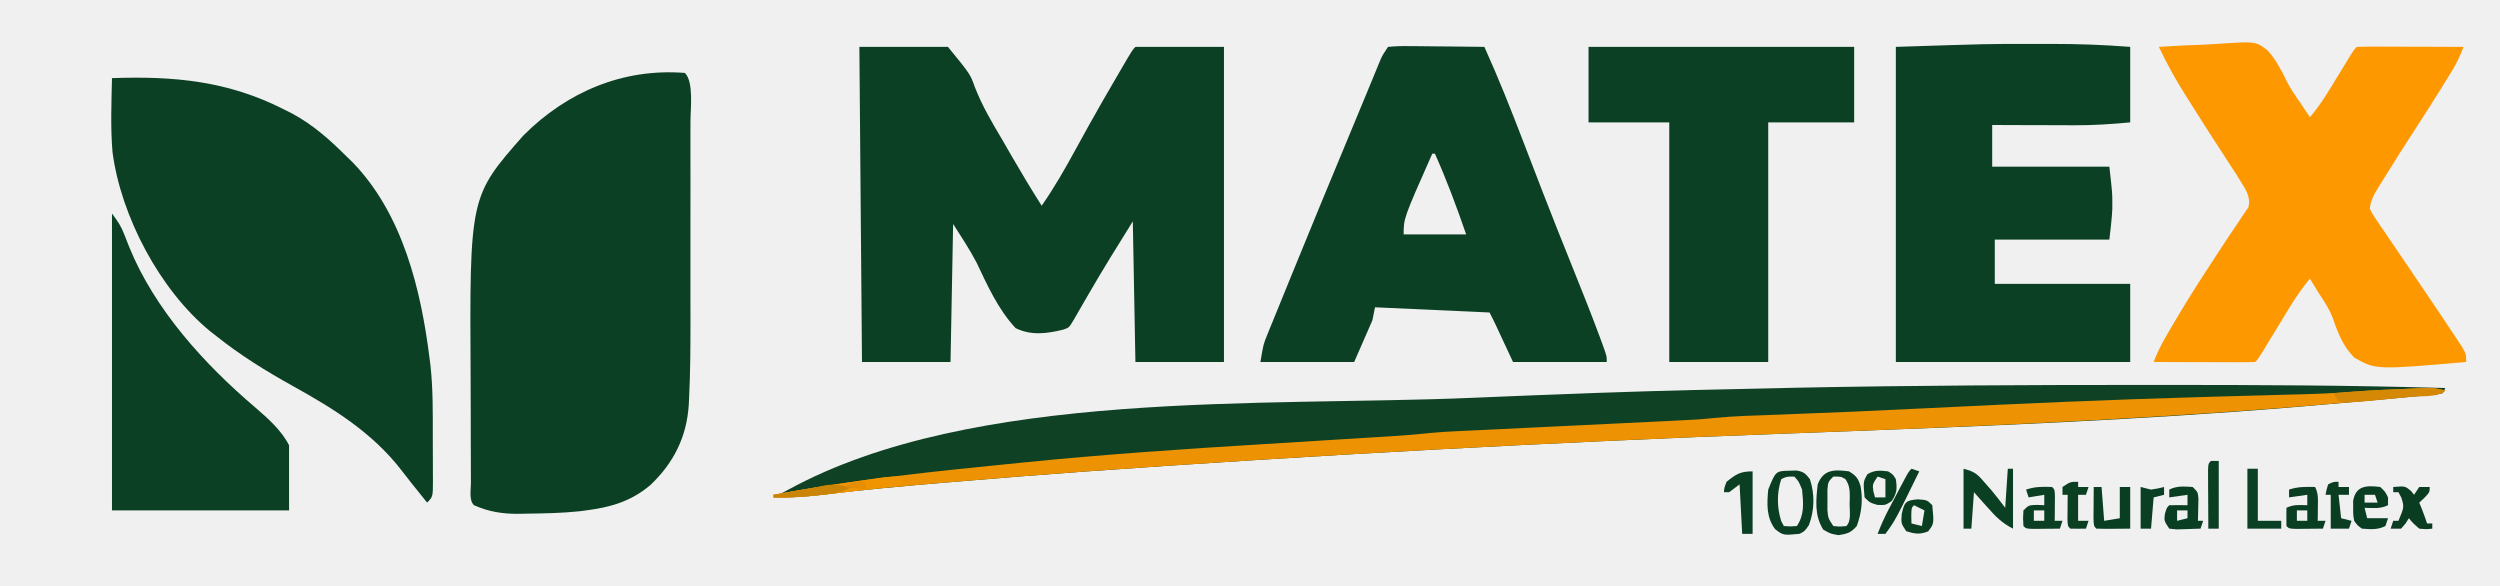
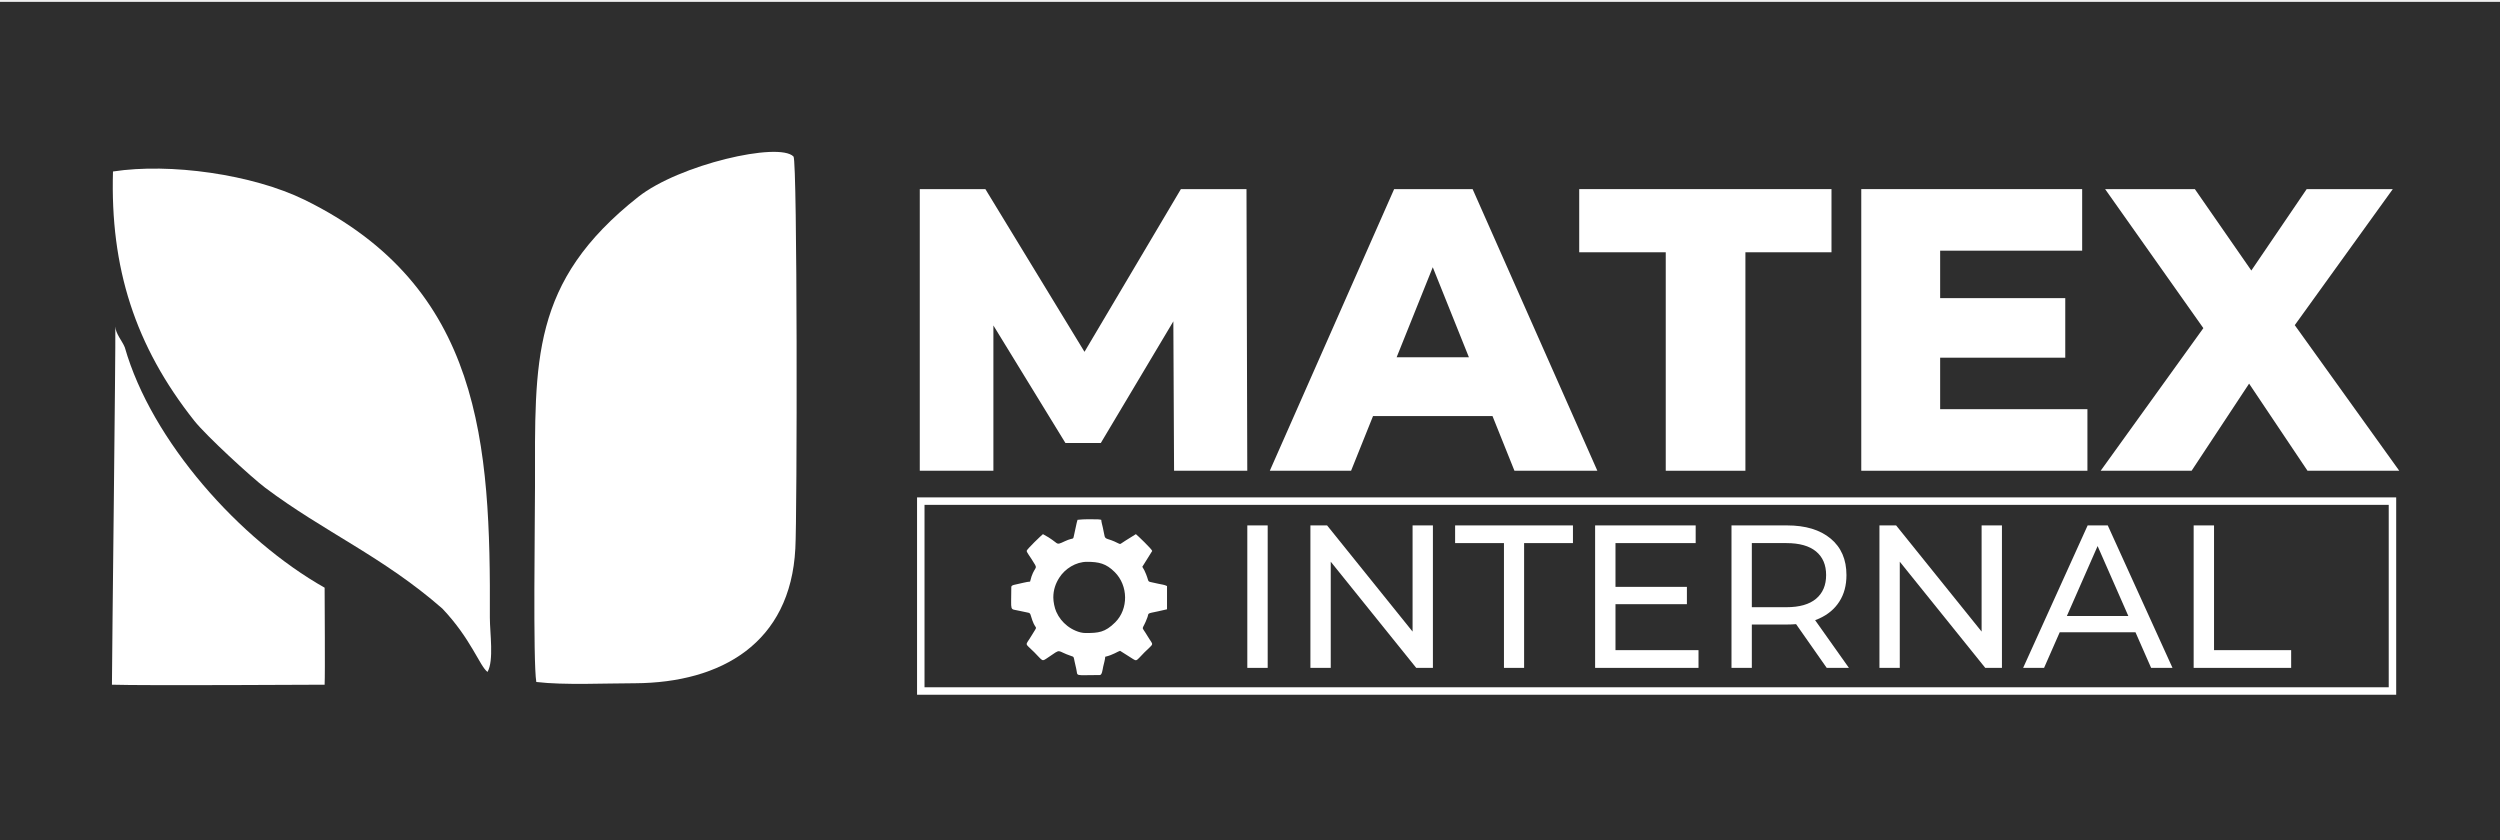
- <svg xmlns="http://www.w3.org/2000/svg" version="1.1" width="960" height="225">
-   <path d="M330,18c11.33,0,22.67,0,34,0c8.57,10.46,8.57,10.46,10.34,15.43c2.78,7.16,6.54,13.54,10.47,20.13c1.26,2.19,2.52,4.37,3.78,6.56C392.27,66.49,396.06,72.78,400,79c4.84-6.93,8.95-14.15,13-21.56c1.31-2.39,2.63-4.77,3.95-7.15c.33-.61,.66-1.21,1-1.83c3.56-6.41,7.23-12.75,10.93-19.08c.6-1.04,1.2-2.07,1.82-3.13c4.17-7.12,4.17-7.12,5.3-8.25c11.33,0,22.67,0,34,0c0,40.33,0,80.67,0,121c-11.33,0-22.67,0-34,0c-.33-18-.67-36-1-54c-5.99,9.58-11.93,19.15-17.56,28.94c-1.21,2.09-2.42,4.18-3.63,6.27c-.52,.9-1.04,1.8-1.57,2.73c-1.74,2.89-1.74,2.89-3.92,3.63c-6.27,1.56-12.37,2.36-18.32-.57c-6.66-7.12-10.82-16.35-14.96-25.09c-2.7-5.18-5.91-9.99-9.04-14.91c-.33,17.67-.67,35.33-1,53c-11.33,0-22.67,0-34,0c-.33-40.33-.67-80.67-1-121Z" fill="#0B4024" />
-   <path d="M263,28c3.48,3.48,2.12,13.92,2.14,18.64c-.01,.46-.01,.46-.01,2.76c0,.49,0,.49,0,2.99c.01,3.23,.01,6.47,0,9.7c0,2.28,0,4.55,.01,6.83c0,4.76,0,9.52-.01,14.28c-.01,6.05,0,12.11,0,18.16c.01,4.7,.01,9.4,0,14.09c0,2.23,0,4.46,.01,6.69c0,10.33-.02,20.64-.54,30.96c-.04,.71-.07,1.42-.1,2.15c-.73,12.45-5.83,22.57-14.81,31.06c-7.46,6.27-15.15,8.45-24.69,9.69c-.86,.11-1.71,.22-2.59,.34c-6.85,.72-13.72,.82-20.6,.91c-.92,.02-1.85,.04-2.81,.06c-6.14,.03-11.35-.81-17-3.31c-1.98-1.98-1.16-5.91-1.16-8.63c-.01-.8-.01-1.6-.02-2.42c-.01-2.67-.02-5.35-.02-8.02c-.01-1.87-.01-3.73-.02-5.6c-.01-3.95-.02-7.89-.02-11.83c0-4-.02-8-.04-12c-.4-70.02-.4-70.02,20.28-93.5c16.81-16.81,38.29-25.86,62-24Z" fill="#0B4024" />
-   <path d="M43,30c23.81-.85,44.61,1.09,66,12c1.06,.53,2.13,1.07,3.23,1.62c8.01,4.33,14.37,10,20.77,16.38c.8,.78,1.61,1.56,2.44,2.37C154.66,82.19,161.73,111.41,165,138c.1,.74,.19,1.48,.29,2.25c1.01,9.1,.9,18.27,.9,27.41c0,2.93,.02,5.85,.03,8.77c.01,1.86,.01,3.72,.01,5.57c.01,.88,.01,1.75,.02,2.65c-.02,6.12-.02,6.12-2.25,8.35c-.47-.59-.95-1.19-1.43-1.8c-1.41-1.76-2.82-3.52-4.24-5.28c-1.5-1.88-2.98-3.77-4.44-5.68c-11.1-14.22-25.77-23.31-41.32-31.94C102.13,142.5,92.34,136.45,83,129c-.78-.61-1.56-1.22-2.37-1.85C61.3,111.25,46.47,83.03,43.21,58.48C42.4,49.04,42.79,39.46,43,30Z" fill="#0B4024" />
-   <path d="M822.48,147.81c2.38,0,4.76,0,7.14,0c36.47-.01,72.92,.12,109.38,1.19c-.33,.66-.66,1.32-1,2c-1.75,.4-1.75,.4-4.07,.62c-.88,.09-1.76,.18-2.67,.27c-.97,.08-1.95,.17-2.95,.26c-1.01,.1-2.03,.19-3.08,.29c-3.41,.32-6.82,.63-10.23,.94c-1.19,.1-2.39,.21-3.62,.32c-8.79,.8-17.58,1.56-26.38,2.3c-.54,.05-.54,.05-3.3,.28c-60.36,5.04-121.01,7.42-181.53,9.68c-.5,.02-.5,.02-3.06,.12c-4.1,.15-8.19,.3-12.29,.45c-89.44,3.31-178.89,8.16-269.44,14.63c-17.81,1.3-34.35,2.63-50.88,4.03c-.72,.06-1.45,.12-2.2,.18c-15.86,1.34-31.71,2.79-47.51,4.71c-5.98,.7-11.77,1.05-17.79,.92c.62-.31,1.24-.62,1.89-.93c1.33-.68,2.65-1.38,3.95-2.11c70.88-38.68,182.76-31.77,262.48-35.2c15.7-.66,30.19-1.24,44.68-1.76c1.23-.04,2.47-.09,3.74-.14c24.52-.87,49.04-1.43,73.57-1.92c1.11-.02,2.22-.05,3.36-.07c43.94-.87,87.87-1.06,131.81-1.06Z" fill="#0F4124" />
-   <path d="M779.31,16.87c2.75,.01,5.5,0,8.24-.01c10.21,0,20.28,.33,30.45,1.14c0,9.67,0,19.33,0,29c-7.12,.65-14.12,1.14-21.26,1.1c-.92,0-1.84-.01-2.78-.01c-2.88,0-5.76-.01-8.65-.03c-1.97,0-3.94-.01-5.92-.01c-4.79-.01-9.59-.03-14.39-.05c0,5.33,0,10.67,0,16c15,0,30,0,45,0c1.14,10.24,1.14,10.24,1.13,14c0,.37,0,.37,0,2.25c-.19,3.93-.7,7.84-1.13,11.75c-14.67,0-29.33,0-44,0c0,5.67,0,11.33,0,17c17.33,0,34.67,0,52,0c0,10,0,20,0,30c-30,0-60,0-90,0c0-40.33,0-80.67,0-121c36.15-1.17,36.15-1.17,51.31-1.13Z" fill="#0B4024" />
-   <path d="M533,18c2.84-.27,5.45-.35,8.29-.29c.82,0,1.64,.01,2.48,.01c2.62,.02,5.24,.05,7.86,.09c1.77,.02,3.54,.03,5.32,.04c4.35,.04,8.7,.09,13.05,.15c5.38,11.89,10.18,23.97,14.85,36.15c2.08,5.42,4.17,10.84,6.26,16.25c.42,1.08,.84,2.16,1.26,3.27c3.72,9.6,7.53,19.16,11.38,28.71c3.63,9.02,7.25,18.05,10.63,27.18c.14,.38,.14,.38,.85,2.29C617,136.74,617,136.74,617,139c-12,0-24,0-36,0c-2.33-5-4.67-10-7-15c-.66-1.32-1.32-2.64-2-4c-7.33-.33-7.33-.33-44-2c-.33,1.65-.66,3.3-1,5c-2.33,5.33-4.67,10.67-7,16c-12,0-24,0-36,0c1.13-6.75,1.13-6.75,2.59-10.34c.32-.81,.65-1.62,.99-2.46c.35-.87,.71-1.73,1.08-2.63c.37-.92,.74-1.84,1.13-2.79c1.23-3.04,2.47-6.06,3.71-9.09c.86-2.12,1.72-4.23,2.58-6.34c7.3-17.92,14.69-35.8,22.13-53.66c2.01-4.82,4.01-9.64,6-14.47c.47-1.13,.94-2.27,1.42-3.44c.84-2.02,1.67-4.05,2.51-6.07c.35-.86,.71-1.72,1.07-2.61c.15-.36,.15-.36,.91-2.21C531,21,531,21,533,18Zm17,41c-11,24.82-11,24.82-11,31c8,0,16,0,24,0c-3.63-10.54-7.45-20.82-12-31c-.33,0-.66,0-1,0Z" fill="#0B4024" />
-   <path d="M829,18c5.51-.37,11.02-.64,16.54-.82c1.87-.08,3.75-.18,5.62-.31c15.09-1.03,15.09-1.03,19.64,2.54c3.11,3.5,5.23,7.42,7.22,11.64c1.59,3.16,3.59,5.98,5.61,8.89c.56,.84,.56,.84,3.37,5.06c4.19-4.84,7.36-10.3,10.69-15.75c1.17-1.91,2.34-3.82,3.51-5.73c.26-.43,.26-.43,1.56-2.56C904,19,904,19,905,18c3.03-.09,6.04-.12,9.07-.1c.91,0,1.81,.01,2.75,.01c2.91,0,5.83,.01,8.74,.03c1.97,0,3.94,.01,5.91,.01c4.85,.01,9.69,.03,14.53,.05c-1.19,3.12-2.47,5.98-4.21,8.83c-.44,.71-.87,1.41-1.32,2.14c-.46,.76-.93,1.51-1.41,2.28c-.48,.79-.97,1.58-1.47,2.4c-3.3,5.33-6.67,10.6-10.09,15.85c-3.95,6.06-7.83,12.16-11.62,18.31c-.48,.76-.95,1.52-1.44,2.3c-.44,.71-.87,1.43-1.32,2.16c-.2,.31-.2,.31-1.17,1.89c-1.05,2.03-1.64,3.57-1.95,5.84c.88,1.98,.88,1.98,2.31,4.09c.54,.79,1.07,1.59,1.61,2.41c.3,.42,.3,.42,1.79,2.59c.3,.44,.3,.44,1.82,2.7c1.94,2.87,3.89,5.73,5.85,8.59c1.27,1.88,2.55,3.77,3.83,5.66c1.86,2.76,3.73,5.52,5.6,8.28c3.56,5.26,7.12,10.53,10.6,15.84c.71,1.07,1.41,2.14,2.14,3.24C947,136,947,136,947,139c-34.66,3-34.66,3-42.94-1.66c-4.2-4.22-6.26-9.29-8.15-14.86c-1.37-3.73-3.47-6.87-5.66-10.17c-1.08-1.77-2.17-3.54-3.25-5.31c-2.95,3.55-5.46,7.2-7.86,11.14c-.34,.57-.69,1.14-1.05,1.72c-1.09,1.8-2.19,3.59-3.28,5.39c-1.1,1.81-2.2,3.62-3.31,5.43c-1,1.63-1.99,3.27-2.98,4.9C867,138,867,138,866,139c-2.88,.09-5.74,.12-8.63,.1c-.43,0-.43,0-2.62-.01c-2.77,0-5.54-.01-8.31-.03c-1.88,0-3.75-.01-5.63-.01c-4.6-.01-9.21-.03-13.81-.05c2.02-5.31,4.79-10,7.69-14.87c.57-.97,1.13-1.93,1.72-2.91c4.32-7.23,8.84-14.31,13.47-21.34c.63-.97,1.26-1.94,1.91-2.94c2.58-3.95,5.17-7.89,7.85-11.77c.68-1.03,1.35-2.05,2.05-3.11c.56-.81,1.12-1.62,1.7-2.46c1-4.24-1.2-7.03-3.39-10.6c-.37-.61-.74-1.22-1.13-1.85c-1.2-1.9-2.44-3.78-3.68-5.65c-4.76-7.27-9.44-14.58-14.06-21.94c-.64-.99-1.27-1.99-1.91-3.01C835.44,30.53,832.04,24.43,829,18Z" fill="#FD9800" />
-   <path d="M610,18c34,0,68,0,102,0c0,9.67,0,19.33,0,29c-11,0-22,0-33,0c0,30.67,0,61.33,0,92c-12.67,0-25.33,0-38,0c0-30.67,0-61.33,0-92c-10.33,0-20.67,0-31,0c0-9.67,0-19.33,0-29Z" fill="#0B4024" />
-   <path d="M43,82c2.27,3.02,3.45,4.73,4.73,8.05c.3,.78,.61,1.55,.92,2.35c.32,.81,.64,1.63,.98,2.48c9.82,24.07,28.82,44.95,48.5,61.68c4.72,4.05,10.06,8.82,12.87,14.44c0,8.33,0,16.67,0,25c-22.67,0-45.33,0-68,0c0-38,0-76,0-114Z" fill="#0B4024" />
-   <path d="M939,150c-1.51,1.51-2.96,1.3-5.07,1.51c-.88,.09-1.76,.17-2.67,.26c-.97,.1-1.95,.19-2.95,.28c-1.01,.1-2.03,.2-3.08,.3c-3.41,.33-6.82,.65-10.23,.96c-1.19,.11-2.39,.22-3.62,.34c-70.23,6.49-140.74,9.68-211.21,12.31c-.5,.02-.5,.02-3.06,.12c-4.1,.15-8.19,.3-12.29,.45c-89.44,3.31-178.89,8.16-269.44,14.63c-17.81,1.3-34.35,2.63-50.88,4.03c-.72,.06-1.45,.12-2.2,.18c-15.86,1.34-31.71,2.79-47.51,4.71c-5.98,.7-11.77,1.05-17.79,.92c0-.33,0-.66,0-1c22.39-4.22,44.92-7.09,67.56-9.5c.89-.1,1.79-.19,2.71-.29c5.97-.64,11.94-1.24,17.91-1.83c2.73-.27,5.45-.54,8.18-.82c30.62-3.09,61.28-5.15,92-7.02c9.88-.6,19.75-1.22,29.63-1.84c3.4-.21,6.8-.41,10.21-.62c2.08-.13,4.17-.26,6.25-.39c.92-.05,1.85-.11,2.8-.17c5.19-.32,10.35-.76,15.52-1.3c2.77-.27,5.54-.44,8.33-.58c1.09-.05,2.19-.1,3.31-.16c1.16-.05,2.31-.11,3.5-.16c1.24-.06,2.47-.12,3.74-.18c2.63-.13,5.26-.26,7.89-.38c4.12-.2,8.23-.4,12.34-.6c5.48-.26,10.97-.53,16.45-.79c9.43-.45,18.86-.91,28.3-1.37c2.42-.12,4.85-.24,7.27-.35c11.63-.57,11.63-.57,17.29-1.15c8.13-.79,16.3-.96,24.46-1.26c19.45-.71,38.9-1.58,58.34-2.54c34.68-1.72,69.36-3.24,104.06-4.23c.78-.02,1.56-.05,2.36-.07c7.76-.22,15.53-.44,23.29-.64c2.89-.08,5.78-.16,8.68-.24c1.97-.05,3.95-.1,5.93-.15c6.98-.2,13.92-.57,20.88-1.14c5.45-.44,10.91-.64,16.37-.85c1.15-.06,2.3-.11,3.48-.16c1.1-.05,2.2-.09,3.34-.13c.98-.04,1.97-.09,2.99-.13c2.41,.04,4.34,.34,6.63,1.04Z" fill="#ED9202" />
-   <path d="M687.38,180.75c.79-.03,1.58-.05,2.39-.08c2.76,.41,3.56,1.14,5.23,3.33c1.93,5.78,1.78,11.95-.37,17.63C693,204,693,204,691,205c-6.24,.58-6.24,.58-9.37-1.81c-3.41-4.58-3.13-9.71-2.63-15.19c2.88-7.14,2.88-7.14,8.38-7.25ZM684,184c-1.74,5.23-1.68,10.88,0,16.13c.33,.61,.66,1.23,1,1.87c2.38,.19,2.38,.19,5,0c2.97-4.46,2.5-8.77,2-14c-1.31-3.19-1.31-3.19-3-5c-3,0-3,0-5,1Z" fill="#0A3E22" />
-   <path d="M754,180c4.61,1.15,5.53,2.3,8.56,5.81c.77,.88,1.53,1.75,2.32,2.65c1.77,2.12,3.46,4.32,5.12,6.54c.33-5,.67-10,1-15c.66,0,1.32,0,2,0c0,7.67,0,15.33,0,23c-4.23-2.12-6.69-4.66-9.75-8.12c-.51-.57-1.01-1.13-1.54-1.71c-1.24-1.39-2.48-2.78-3.71-4.17c-.33,4.67-.67,9.33-1,14c-.99,0-1.98,0-3,0c0-7.67,0-15.33,0-23Z" fill="#0A3F23" />
-   <path d="M710,181c2.77,1.63,3.7,2.88,4.53,5.99c.83,5.45,.34,9.84-1.53,15.01c-2.26,2.58-3.56,2.93-6.94,3.5c-3.06-.5-3.06-.5-5.93-2.12C696.74,198,697.3,192.19,698,186c2.19-5.74,6.3-5.77,12-5Zm-6,2c-2,2-2,2-2.27,5.15c.01,1.25,.01,2.5,.02,3.79c-.01,1.24-.01,2.49-.02,3.77C702,199,702,199,704,202c2.56,.25,2.56,.25,5,0c1.98-1.98,1.23-5.68,1.25-8.37c.02-.69,.04-1.38,.06-2.08c.03-2.96,.04-5.03-1.64-7.53C707,183,707,183,704,183Z" fill="#0A3E22" />
-   <path d="M889,187c1.32,2.64,1.1,4.68,1.06,7.63c-.01,1-.02,2-.02,3.03c-.02,.77-.03,1.55-.04,2.34c.99,0,1.98,0,3,0c-.33,.99-.66,1.98-1,3c-2.15,.03-4.29,.05-6.44,.06c-1.19,.01-2.39,.03-3.62,.04C879,203,879,203,878,202c-.04-2.33-.04-4.67,0-7c2.71-1.35,5.01-1.07,8-1c0-1.32,0-2.64,0-4c-2.31,.33-4.62,.66-7,1c0-.99,0-1.98,0-3c3.47-1.16,6.36-1.07,10-1Zm-7,9c0,1.32,0,2.64,0,4c1.32,0,2.64,0,4,0c0-1.32,0-2.64,0-4c-1.32,0-2.64,0-4,0Z" fill="#0A3E23" />
-   <path d="M842,187c2,2,2,2,2.2,4.6c-.03,1-.05,2-.07,3.03c-.02,1-.04,2-.06,3.03c-.01,.39-.01,.39-.07,2.34c.66,0,1.32,0,2,0c-.33,.99-.66,1.98-1,3c-1.96,.08-3.92,.14-5.87,.19c-.55,.01-.55,.01-3.31,.1c-.93-.09-1.86-.19-2.82-.29c-2-3-2-3-1.69-5.62C832,195,832,195,833,194c2.33-.04,4.67-.04,7,0c0-1.32,0-2.64,0-4c-2.31,.33-4.62,.66-7,1c0-.99,0-1.98,0-3c3.01-1.51,5.68-1.18,9-1Zm-6,9c0,1.32,0,2.64,0,4c1.32-.33,2.64-.66,4-1c0-.99,0-1.98,0-3c-1.32,0-2.64,0-4,0Z" fill="#0A3E22" />
-   <path d="M788,187c1,1,1,1,1.1,3.72c-.01,1.1-.03,2.21-.04,3.34c-.01,1.11-.02,2.21-.02,3.35c-.02,.85-.03,1.71-.04,2.59c.99,0,1.98,0,3,0c-.33,.99-.66,1.98-1,3c-2.15,.03-4.29,.05-6.44,.06c-1.19,.01-2.39,.03-3.62,.04C778,203,778,203,777,202c-.19-2.94-.19-2.94,0-6c2-2,2-2,5.13-2.12c.94,.04,1.89,.08,2.87,.12c0-1.32,0-2.64,0-4c-1.98,.33-3.96,.66-6,1c-.33-.99-.66-1.98-1-3c3.49-1.16,6.34-1.14,10-1Zm-7,9c0,1.32,0,2.64,0,4c1.32,0,2.64,0,4,0c0-1.32,0-2.64,0-4c-1.32,0-2.64,0-4,0Z" fill="#0B3F23" />
-   <path d="M804,187c.99,0,1.98,0,3,0c.33,4.33,.67,8.67,1,13c1.98-.33,3.96-.66,6-1c0-4,0-8,0-12c1.32,0,2.64,0,4,0c0,5.33,0,10.67,0,16c-10.06,.1-10.06,.1-13,0c-1-1-1-1-1.1-4.38c.01-1.39,.02-2.79,.04-4.18c0-.71,.01-1.42,.01-2.16c.01-1.76,.03-3.52,.05-5.28Z" fill="#0A3E22" />
-   <path d="M914,187c1.94,1.81,1.94,1.81,3,4c0,.99,0,1.98,0,3c-2.96,1.48-5.74,1.06-9,1c.33,1.32,.66,2.64,1,4c2.64,0,5.28,0,8,0c-.33,.99-.66,1.98-1,3c-3.05,1.52-5.64,1.24-9,1c-1.7-1.2-1.7-1.2-3-3c-.4-2.37-.4-2.37-.37-5c-.01-.87-.02-1.73-.03-2.62c.99-5.91,5.11-6.04,10.4-5.38Zm-6,3c0,.99,0,1.98,0,3c1.65,0,3.3,0,5,0c-.33-.99-.66-1.98-1-3c-1.32,0-2.64,0-4,0Z" fill="#0A3E23" />
-   <path d="M919,187c4.55-.37,4.55-.37,6.81,1.5c.39,.5,.79,.99,1.19,1.5c.66-.99,1.32-1.98,2-3c1.32,0,2.64,0,4,0c0,2,0,2-2,4.13c-.66,.61-1.32,1.23-2,1.87c.31,.76,.62,1.53,.94,2.31c.74,1.88,1.42,3.78,2.06,5.69c.66,0,1.32,0,2,0c0,.66,0,1.32,0,2c-2.25,.25-2.25,.25-5,0c-2.31-2-2.31-2-4-4c-.41,.66-.82,1.32-1.25,2c-.58,.66-1.15,1.32-1.75,2c-1.32,0-2.64,0-4,0c.33-.99,.66-1.98,1-3c.66,0,1.32,0,2,0c2.22-5.29,2.22-5.29,1.13-8.87c-.19-.36-.19-.36-1.13-2.13c-.66,0-1.32,0-2,0c0-.66,0-1.32,0-2Z" fill="#0A3C21" />
-   <path d="M673,181c0,8,0,16,0,24c-1.32,0-2.64,0-4,0c-.17-3.17-.17-3.17-1-19c-1.32,.99-2.64,1.98-4,3c-.66,0-1.32,0-2,0c.13-1.75,.13-1.75,1-4c3.67-2.93,5.23-4,10-4Z" fill="#0B3F23" />
-   <path d="M863,180c1.32,0,2.64,0,4,0c0,6.67,0,13.33,0,20c2.97,0,5.94,0,9,0c0,.99,0,1.98,0,3c-4.33,0-8.67,0-13,0c0-7.67,0-15.33,0-23Z" fill="#0A4023" />
-   <path d="M347,183c-.33,.99-.66,1.98-1,3c-8.9,1.43-17.79,2.63-26.75,3.63c-1.15,.13-2.31,.26-3.5,.4c-6.29,.7-12.41,1.12-18.75,.97c0-.33,0-.66,0-1c10.55-1.99,21.13-3.66,31.75-5.19c1.23-.18,2.45-.36,3.71-.54c1.17-.16,2.33-.33,3.52-.5c1.04-.15,2.08-.3,3.15-.45c2.66-.3,5.2-.38,7.87-.32Z" fill="#F19401" />
-   <path d="M849,177c.99,0,1.98,0,3,0c0,8.67,0,17.33,0,26c-1.32,0-2.64,0-4,0c-.03-4.15-.05-8.29-.06-12.44c-.01-1.18-.02-2.37-.03-3.59c0-1.12,0-2.24-.01-3.4c0-1.05-.01-2.09-.01-3.16C848,178,848,178,849,177Z" fill="#0B3F23" />
-   <path d="M798,185c0,.66,0,1.32,0,2c1.32,0,2.64,0,4,0c-.33,.99-.66,1.98-1,3c-.99,0-1.98,0-3,0c0,3.3,0,6.6,0,10c1.32,0,2.64,0,4,0c-.33,.99-.66,1.98-1,3c-2,.04-4,.04-6,0c-1-1-1-1-1.1-3.72c.01-1.1,.03-2.21,.04-3.34c.01-1.11,.02-2.21,.02-3.35c.02-.85,.03-1.71,.04-2.59c-.66,0-1.32,0-2,0c0-.99,0-1.98,0-3c3-2,3-2,6-2Z" fill="#0A3F22" />
-   <path d="M725,181c1.88,1.13,1.88,1.13,3,3c.54,3.65,.44,5.34-1.62,8.44C724,194,724,194,720.88,193.88C718,193,718,193,716,191c-.55-6.05-.55-6.05,1.13-8.94c2.76-1.56,4.75-1.45,7.87-1.06Zm-4,2c-2,3-2,3-1.62,5.69c.2,.76,.41,1.52,.62,2.31c1.32,0,2.64,0,4,0c0-2.31,0-4.62,0-7c-.99-.33-1.98-.66-3-1Z" fill="#0A3F21" />
-   <path d="M736.5,191.75C740,192,740,192,742,194c.68,7.14,.68,7.14-1.62,10.06c-3.21,1.27-5.11,.94-8.38-.06c-2-3-2-3-1.75-6.56c1.01-4.61,1.5-5.35,6.25-5.69ZM735,194c-1,1-1,1-1.06,4.06c.02,.97,.04,1.94,.06,2.94c1.32,.33,2.64,.66,4,1c.33-1.98,.66-3.96,1-6c-1.32-.66-2.64-1.32-4-2Z" fill="#0A3E21" />
-   <path d="M939,150c-2.71,2.71-9.65,2-13.34,2.36c-2.06,.2-4.11,.41-6.17,.62c-17.48,1.77-17.48,1.77-21.49,1.02c-.66-.99-1.32-1.98-2-3c8.84-.84,17.69-1.25,26.56-1.62c1.16-.06,2.31-.11,3.5-.16c1.1-.05,2.19-.09,3.32-.13c.49-.02,.49-.02,2.99-.13c2.41,.04,4.34,.34,6.63,1.04Z" fill="#D58805" />
-   <path d="M898,185c0,.66,0,1.32,0,2c1.32,0,2.64,0,4,0c0,.99,0,1.98,0,3c-1.32,0-2.64,0-4,0c.33,2.97,.66,5.94,1,9c1.32,.33,2.64,.66,4,1c-.33,.99-.66,1.98-1,3c-2.31,0-4.62,0-7,0c0-4.33,0-8.67,0-13c-.66,0-1.32,0-2,0c.38-1.94,.38-1.94,1-4c2-1,2-1,4-1Z" fill="#0A3D22" />
-   <path d="M734,180c.99,.33,1.98,.66,3,1c-9.17,18.74-9.17,18.74-13,24c-.99,0-1.98,0-3,0c1.28-3.31,2.69-6.47,4.35-9.61c.44-.84,.88-1.67,1.33-2.53c.46-.86,.91-1.72,1.38-2.61c.46-.88,.92-1.75,1.4-2.65c3.41-6.47,3.41-6.47,4.54-7.6Z" fill="#093C20" />
-   <path d="M822,187c1.32,.33,2.64,.66,4,1c2.75-.44,2.75-.44,5-1c0,.99,0,1.98,0,3c-1.32,.33-2.64,.66-4,1c-.33,4-.67,8-1,12c-1.32,0-2.64,0-4,0c0-5.33,0-10.67,0-16Z" fill="#0B3F24" />
-   <path d="M327,187c-3.79,2.37-7.84,2.66-12.19,3.13c-.38,.04-.38,.04-2.29,.25c-5.2,.56-10.29,.81-15.52,.62c0-.33,0-.66,0-1c1.17-.2,2.34-.41,3.54-.62c1.55-.27,3.1-.55,4.65-.82c.77-.13,1.54-.27,2.33-.41c.75-.13,1.5-.26,2.27-.4c.73-.12,1.47-.25,2.22-.38c1.6-.3,3.19-.64,4.77-.99c3.55-.6,6.68,.08,10.22,.62Z" fill="#CA8406" />
-   <path d="M332,185c.33,.99,.66,1.98,1,3c-2.97-.33-5.94-.66-9-1c3.23-2.15,4.28-2.2,8-2Z" fill="#E68E03" />
+ <svg xmlns="http://www.w3.org/2000/svg" xml:space="preserve" width="670px" height="225px" version="1.1" style="shape-rendering:geometricPrecision; text-rendering:geometricPrecision; image-rendering:optimizeQuality; fill-rule:evenodd; clip-rule:evenodd" viewBox="0 0 670 225">
+   <defs>
+     <style type="text/css">
+    
+     .str0 {stroke:white;stroke-width:2;stroke-miterlimit:2.613}
+     .fil1 {fill:none}
+     .fil0 {fill:#2E2E2E}
+     .fil2 {fill:white}
+     .fil3 {fill:white;fill-rule:nonzero}
+    
+   </style>
+   </defs>
+   <g id="Layer_x0020_1">
+     <rect class="fil0" y="0.5" width="670" height="225" />
+     <rect class="fil1" y="0.5" width="670" height="225" />
+     <path class="fil2" d="M87 157.5c-22.72,-12.84 -46.38,-39.27 -53.55,-64.4 -0.7,-1.76 -2.45,-3.6 -2.54,-5.59 0.09,6.99 -0.86,85.06 -0.91,95.99 8.51,0.28 55,0 57,0 0.15,-3.2 0,-22 0,-26z" />
+     <path class="fil2" d="M52.08 112.78c3.17,4 15.34,15.18 19,17.94 15.75,11.82 31.55,18.46 47.47,32.38 7.67,8.07 9.99,15.39 12.1,16.98 1.76,-3.04 0.63,-10.43 0.63,-14.57 0.22,-46.62 -2.11,-88.62 -49.66,-111.96 -13.99,-6.83 -36.01,-9.94 -51.34,-7.59 -0.76,25.75 5.87,46.72 21.8,66.82z" />
+     <path class="fil2" d="M143.38 130.52c0,8.62 -0.56,46.87 0.35,52.25 7.46,0.9 18.71,0.34 26.52,0.34 23.02,-0.15 41.6,-10.72 42.9,-36.1 0.5,-8.14 0.57,-104.02 -0.49,-105.06 -3.87,-4 -30.62,2.13 -41.64,10.84 -28.86,22.8 -27.64,43.96 -27.64,77.73z" />
+     <polygon class="fil3" points="246.5,126.16 246.5,50.68 264.08,50.68 295.35,102.01 286.07,102.01 316.48,50.68 334.06,50.68 334.27,126.16 314.65,126.16 314.43,80.55 317.78,80.55 295.02,118.72 285.53,118.72 262.14,80.55 266.23,80.55 266.23,126.16 " />
+     <path id="_1" class="fil3" d="M340.31 126.16l33.32 -75.48 21.03 0 33.43 75.48 -22.22 0 -26.09 -65.02 8.41 0 -26.1 65.02 -21.78 0zm18.23 -14.66l5.5 -15.75 36.87 0 5.5 15.75 -47.87 0z" />
+     <polygon id="_2" class="fil3" points="446.42,126.16 446.42,67.61 423.23,67.61 423.23,50.68 490.84,50.68 490.84,67.61 467.77,67.61 467.77,126.16 " />
+     <path id="_3" class="fil3" d="M498.82 126.16l0 -75.48 59.2 0 0 16.5 -38.06 0 0 42.48 39.47 0 0 16.5 -60.61 0zm19.63 -30.3l0 -15.96 35.04 0 0 15.96 -35.04 0z" />
+     <polygon id="_4" class="fil3" points="562.98,126.16 595.98,80.33 595.87,95.54 564.17,50.68 588.22,50.68 608.49,79.9 598.25,80.01 618.19,50.68 641.27,50.68 609.57,94.67 609.57,79.58 643,126.16 618.41,126.16 597.81,95.43 607.63,95.43 587.35,126.16 " />
+     <polygon class="fil3" points="334.28,178.99 334.28,140.81 339.74,140.81 339.74,178.99 " />
+     <polygon id="_1_4" class="fil3" points="351.19,178.99 351.19,140.81 355.66,140.81 380.91,172.17 378.57,172.17 378.57,140.81 384.02,140.81 384.02,178.99 379.55,178.99 354.3,147.63 356.64,147.63 356.64,178.99 " />
+     <polygon id="_2_5" class="fil3" points="403.06,178.99 403.06,145.55 389.97,145.55 389.97,140.81 421.55,140.81 421.55,145.55 408.46,145.55 408.46,178.99 " />
+     <path id="_3_6" class="fil3" d="M427.49 178.99l0 -38.18 26.95 0 0 4.74 -21.49 0 0 28.69 22.25 0 0 4.75 -27.71 0zm4.97 -17.07l0 -4.64 19.63 0 0 4.64 -19.63 0z" />
+     <path id="_4_7" class="fil3" d="M464.04 178.99l0 -38.18 14.89 0c4.94,0 8.83,1.17 11.67,3.52 2.83,2.34 4.25,5.61 4.25,9.79 0,2.76 -0.63,5.13 -1.91,7.11 -1.27,1.99 -3.09,3.5 -5.45,4.56 -2.36,1.05 -5.22,1.58 -8.56,1.58l-11.89 0 2.45 -2.51 0 14.13 -5.45 0zm25.52 0l-9.71 -13.86 5.84 0 9.82 13.86 -5.95 0zm-20.07 -13.58l-2.45 -2.68 11.72 0c3.49,0 6.14,-0.75 7.94,-2.26 1.8,-1.51 2.7,-3.63 2.7,-6.35 0,-2.73 -0.9,-4.84 -2.7,-6.33 -1.8,-1.49 -4.45,-2.24 -7.94,-2.24l-11.72 0 2.45 -2.72 0 22.58z" />
+     <polygon id="_5" class="fil3" points="503.69,178.99 503.69,140.81 508.16,140.81 533.41,172.17 531.07,172.17 531.07,140.81 536.52,140.81 536.52,178.99 532.05,178.99 506.8,147.63 509.14,147.63 509.14,178.99 " />
+     <path id="_6" class="fil3" d="M542.2 178.99l17.29 -38.18 5.39 0 17.35 38.18 -5.73 0 -15.43 -35.13 2.18 0 -15.44 35.13 -5.61 0zm7.36 -9.55l1.47 -4.36 21.49 0 1.58 4.36 -24.54 0z" />
+     <polygon id="_7" class="fil3" points="587.9,178.99 587.9,140.81 593.36,140.81 593.36,174.24 614.03,174.24 614.03,178.99 " />
+     <rect class="fil1 str0" x="246.77" y="134.3" width="394.41" height="50.89" />
+     <path class="fil2" d="M282.29 160.11c0,-2.04 0.62,-3.76 1.6,-5.29 1.53,-2.41 4.44,-4.25 7.41,-4.25 3.2,0 5.14,0.44 7.45,2.75 3.64,3.64 3.71,9.87 0.14,13.45 -2.75,2.75 -4.53,2.88 -7.99,2.88 -1.68,0 -3.63,-0.95 -4.85,-1.91 -1.3,-1.02 -2.28,-2.24 -2.97,-3.79 -0.46,-1.04 -0.79,-2.65 -0.79,-3.84zm6.49 -20.8c-0.07,0.32 -0.17,0.56 -0.23,0.83l-0.61 2.83c-0.48,2.1 0.1,0.84 -2.56,2.08 -2.84,1.33 -1.17,0.59 -5.87,-1.9 -0.29,0.19 -4.38,4.09 -4.38,4.51 0,0.27 1.03,1.73 1.25,2.06 0.27,0.41 0.39,0.66 0.66,1.06 1.34,1.99 0.01,0.84 -0.98,5.09 -0.7,0 -2.99,0.6 -3.97,0.8 -0.4,0.09 -1.06,0.18 -1.06,0.66 0,6.88 -0.55,5.72 2.12,6.36l2.51 0.53c0.57,0.17 0.49,0.56 1.01,2.04 1.04,2.94 1.64,0.93 -0.25,4.14 -1.68,2.84 -1.93,1.72 0.74,4.38 2.49,2.5 1.96,2.6 3.73,1.42 3.79,-2.55 2.01,-1.78 6.23,-0.38 0.7,0.23 0.6,0.15 0.88,1.51 0.13,0.63 0.28,1.25 0.44,1.94 0.48,2.11 -0.72,1.64 6.3,1.64 0.59,0 0.71,-1.22 0.92,-2.26 0.15,-0.72 0.53,-1.95 0.54,-2.64 2.11,-0.49 3.43,-1.46 3.98,-1.59l2.03 1.28c2.82,1.67 1.75,1.9 4.49,-0.85 2.74,-2.73 2.47,-1.63 0.85,-4.36 -1.9,-3.23 -1.5,-1 -0.01,-5.13 0.39,-1.08 -0.35,-0.87 2.85,-1.53 0.81,-0.17 1.57,-0.35 2.37,-0.54l0 -6.23c-0.7,-0.37 -1.4,-0.4 -2.3,-0.61 -0.45,-0.1 -0.74,-0.16 -1.19,-0.26 -1.98,-0.45 -1.22,-0.04 -2.11,-2.27 -0.31,-0.78 -0.6,-1.4 -1.02,-2.02l2.65 -4.24c0,-0.42 -4.09,-4.32 -4.37,-4.51l-2.78 1.73c-1.96,1.17 -0.87,1.15 -3.01,0.22 -0.57,-0.25 -1.1,-0.43 -1.65,-0.6 -1.19,-0.37 -0.83,-0.62 -1.44,-3.2 -0.12,-0.51 -0.39,-1.46 -0.4,-1.99 -0.41,-0.04 -0.47,-0.13 -0.93,-0.13 -2.19,0 -3.31,-0.09 -5.43,0.13z" />
+   </g>
</svg>
